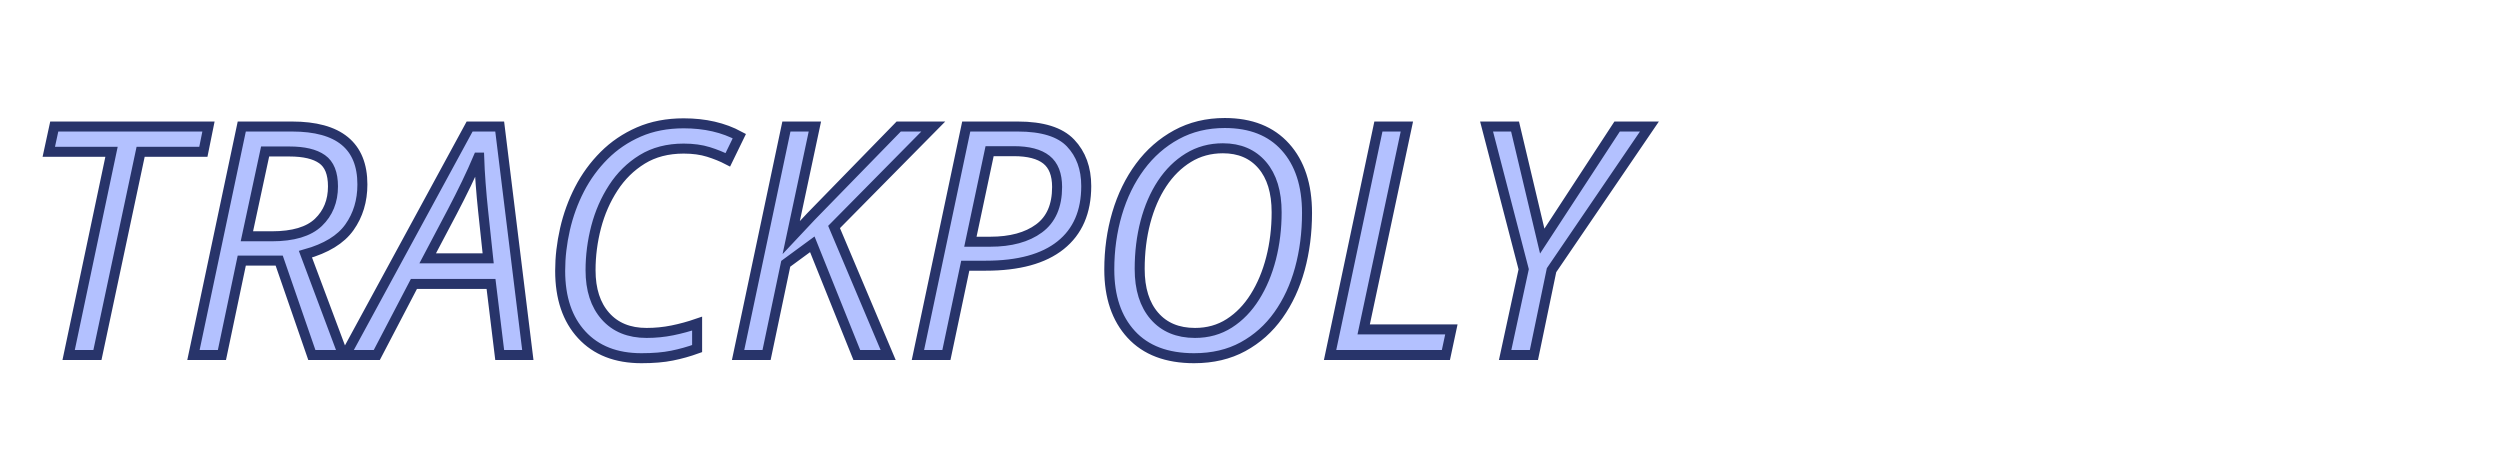
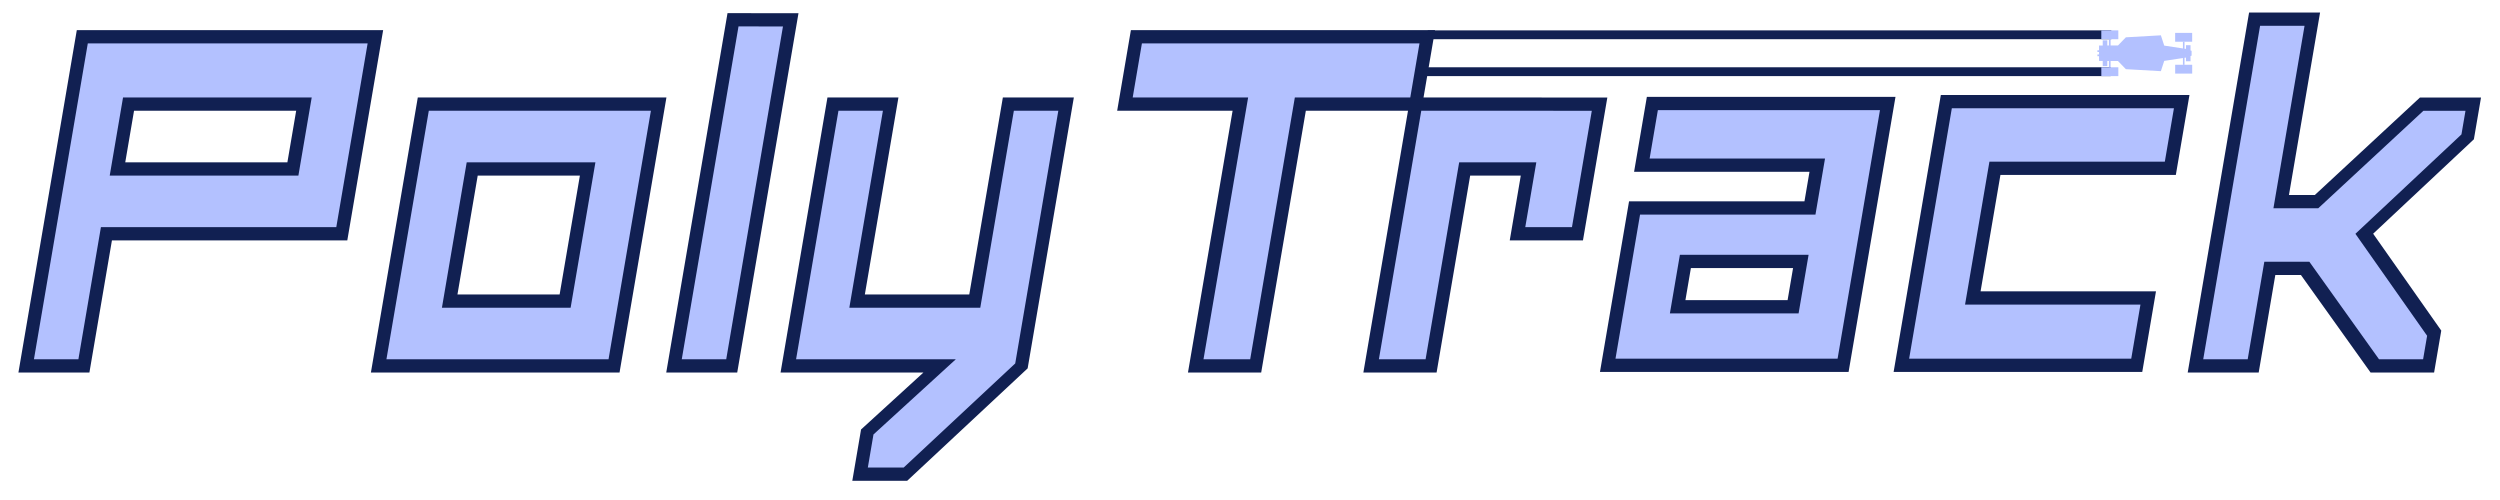
- <svg xmlns="http://www.w3.org/2000/svg" width="1000" height="180" viewBox="0 0 1000 180" role="img" aria-label="Trackpoly">
-   <text x="8" y="142" font-family="Impact, 'Arial Black', sans-serif" font-size="128" font-style="italic" fill="#b3c1ff" stroke="#28346a" stroke-width="4">TRACKPOLY</text>
+ <svg xmlns="http://www.w3.org/2000/svg" width="1000" height="200" viewBox="0 0 264.583 52.917" version="1.1" id="svg5" xml:space="preserve">
+   <defs id="defs2" />
+   <g id="layer1">
+     <g aria-label="PolyTrack" id="text382" style="font-size:59.213px;font-family:Impact;-inkscape-font-specification:Impact;fill:#28346a;stroke:#212b58;stroke-width:1.323">
+       <g id="g5117">
+         <g id="g5128" transform="matrix(1,0,-0.1914652,1,7.83031,0)">
+           <rect style="font-size:59.213px;font-family:Impact;-inkscape-font-specification:Impact;fill:#112052;fill-opacity:1;stroke:none;stroke-width:0.371;stroke-dasharray:none;stroke-opacity:1" id="rect19982-1" width="72.351" height="0.952" x="143.269" y="3.273" transform="matrix(1,0,0.1880493,0.9821596,0,0)" />
+           <rect style="font-size:59.213px;font-family:Impact;-inkscape-font-specification:Impact;fill:#112052;fill-opacity:1;stroke:none;stroke-width:0.372;stroke-dasharray:none;stroke-opacity:1" id="rect19982-1-3" width="72.939" height="0.952" x="142.615" y="7.249" transform="matrix(1,0,0.1880493,0.9821596,0,0)" />
+           <g id="g872" transform="matrix(0.07480357,0,0.01424868,0.07441914,212.3713,-1.984747)" style="fill:#b3c1ff;fill-opacity:1">
+             <rect y="122.351" x="24.19" height="12.568" width="24.072" id="rect827" style="opacity:1;fill:#b3c1ff;fill-opacity:1;stroke:none;stroke-width:10;stroke-linecap:square;stroke-linejoin:bevel;stroke-miterlimit:4;stroke-dasharray:none;stroke-opacity:1;paint-order:stroke fill markers" />
+             <rect y="118.765" x="128.671" height="12.568" width="24.072" id="rect827-6" style="opacity:1;fill:#b3c1ff;fill-opacity:1;stroke:none;stroke-width:10;stroke-linecap:square;stroke-linejoin:bevel;stroke-miterlimit:4;stroke-dasharray:none;stroke-opacity:1;paint-order:stroke fill markers" />
+             <path id="path844" d="m 20.939,104.171 h -2.297 v 2.408 h 2.305 v 6.765 h 5.22 v 7.365 h 6.469 v -7.276 h 2.303 v 8.977 h 2.386 v -8.989 h 10.371 l 11.221,11.623 49.515,2.835 4.748,-14.623 26.468,-4.047 v 9.689 h 2.238 v -10.023 l 2.051,-0.309 v 5.233 h 6.451 v -7.438 l 1.528,-0.551 2.3e-4,-6.842 -1.528,-0.551 v -7.438 h -6.451 v 5.233 l -2.051,-0.309 V 85.881 h -2.238 v 9.689 l -26.468,-4.047 -4.748,-14.623 -49.515,2.835 -11.221,11.623 H 37.325 v -8.989 h -2.386 v 8.977 H 32.636 V 84.07 H 26.168 v 7.365 h -5.22 v 6.765 h -2.305 v 2.408 h 2.297 z" style="fill:#b3c1ff;fill-opacity:1;stroke:none;stroke-width:0.265px;stroke-linecap:butt;stroke-linejoin:miter;stroke-opacity:1" />
+             <rect transform="scale(1,-1)" y="-82.428" x="24.155" height="12.568" width="24.072" id="rect827-9" style="opacity:1;fill:#b3c1ff;fill-opacity:1;stroke:none;stroke-width:10;stroke-linecap:square;stroke-linejoin:bevel;stroke-miterlimit:4;stroke-dasharray:none;stroke-opacity:1;paint-order:stroke fill markers" />
+             <rect transform="scale(1,-1)" y="-86.015" x="128.636" height="12.568" width="24.072" id="rect827-6-8" style="opacity:1;fill:#b3c1ff;fill-opacity:1;stroke:none;stroke-width:10;stroke-linecap:square;stroke-linejoin:bevel;stroke-miterlimit:4;stroke-dasharray:none;stroke-opacity:1;paint-order:stroke fill markers" />
+           </g>
+           <path id="path4993" style="font-family:'FORCED SQUARE';-inkscape-font-specification:'FORCED SQUARE';fill:#b3c1ff;fill-opacity:1;stroke:#112052;stroke-width:1.404;stroke-dasharray:none;stroke-opacity:1" d="m 231.169,2.029 0.769,36.696 h 6.109 l -0.216,-10.323 h 3.737 l 9.35,10.323 h 5.694 l -0.072,-3.463 -9.413,-10.522 8.978,-10.256 -0.072,-3.463 h -5.457 l -9.155,10.322 H 237.682 L 237.278,2.029 Z m -161.022,0.066 0.768,36.629 h 6.109 L 76.256,2.096 Z M 1.624,3.894 2.354,38.725 H 8.463 L 8.169,24.739 H 33.079 L 32.643,3.894 Z m 111.56,0 0.15,7.126 h 12.217 l 0.581,27.705 h 6.346 l -0.58,-27.705 h 12.217 l -0.149,-7.126 z m 30.931,7.126 0.58,27.705 h 6.346 L 150.604,17.88 h 6.761 l 0.144,6.86 h 6.346 l -0.287,-13.719 z m 56.101,-0.267 0.585,27.905 h 24.91 l -0.15,-7.126 h -18.564 l -0.287,-13.72 h 18.564 l -0.148,-7.059 z m -31.074,0.2 0.137,6.526 h 18.564 l 0.095,4.529 h -18.564 l 0.349,16.65 h 24.909 l -0.58,-27.705 z M 7.882,11.02 h 18.564 l 0.144,6.86 H 8.026 Z m 31.196,0 0.581,27.705 H 64.569 L 63.988,11.02 Z m 43.355,0 0.581,27.705 h 16.013 l -6.319,6.993 0.093,4.462 h 4.804 L 107.686,38.725 107.106,11.02 h -6.109 l 0.437,20.845 H 88.979 L 88.542,11.02 Z M 45.568,17.88 H 57.786 L 58.079,31.866 H 45.862 Z M 175.838,27.67 h 12.217 l 0.1,4.795 h -12.217 z" />
+         </g>
+       </g>
+     </g>
+   </g>
</svg>
